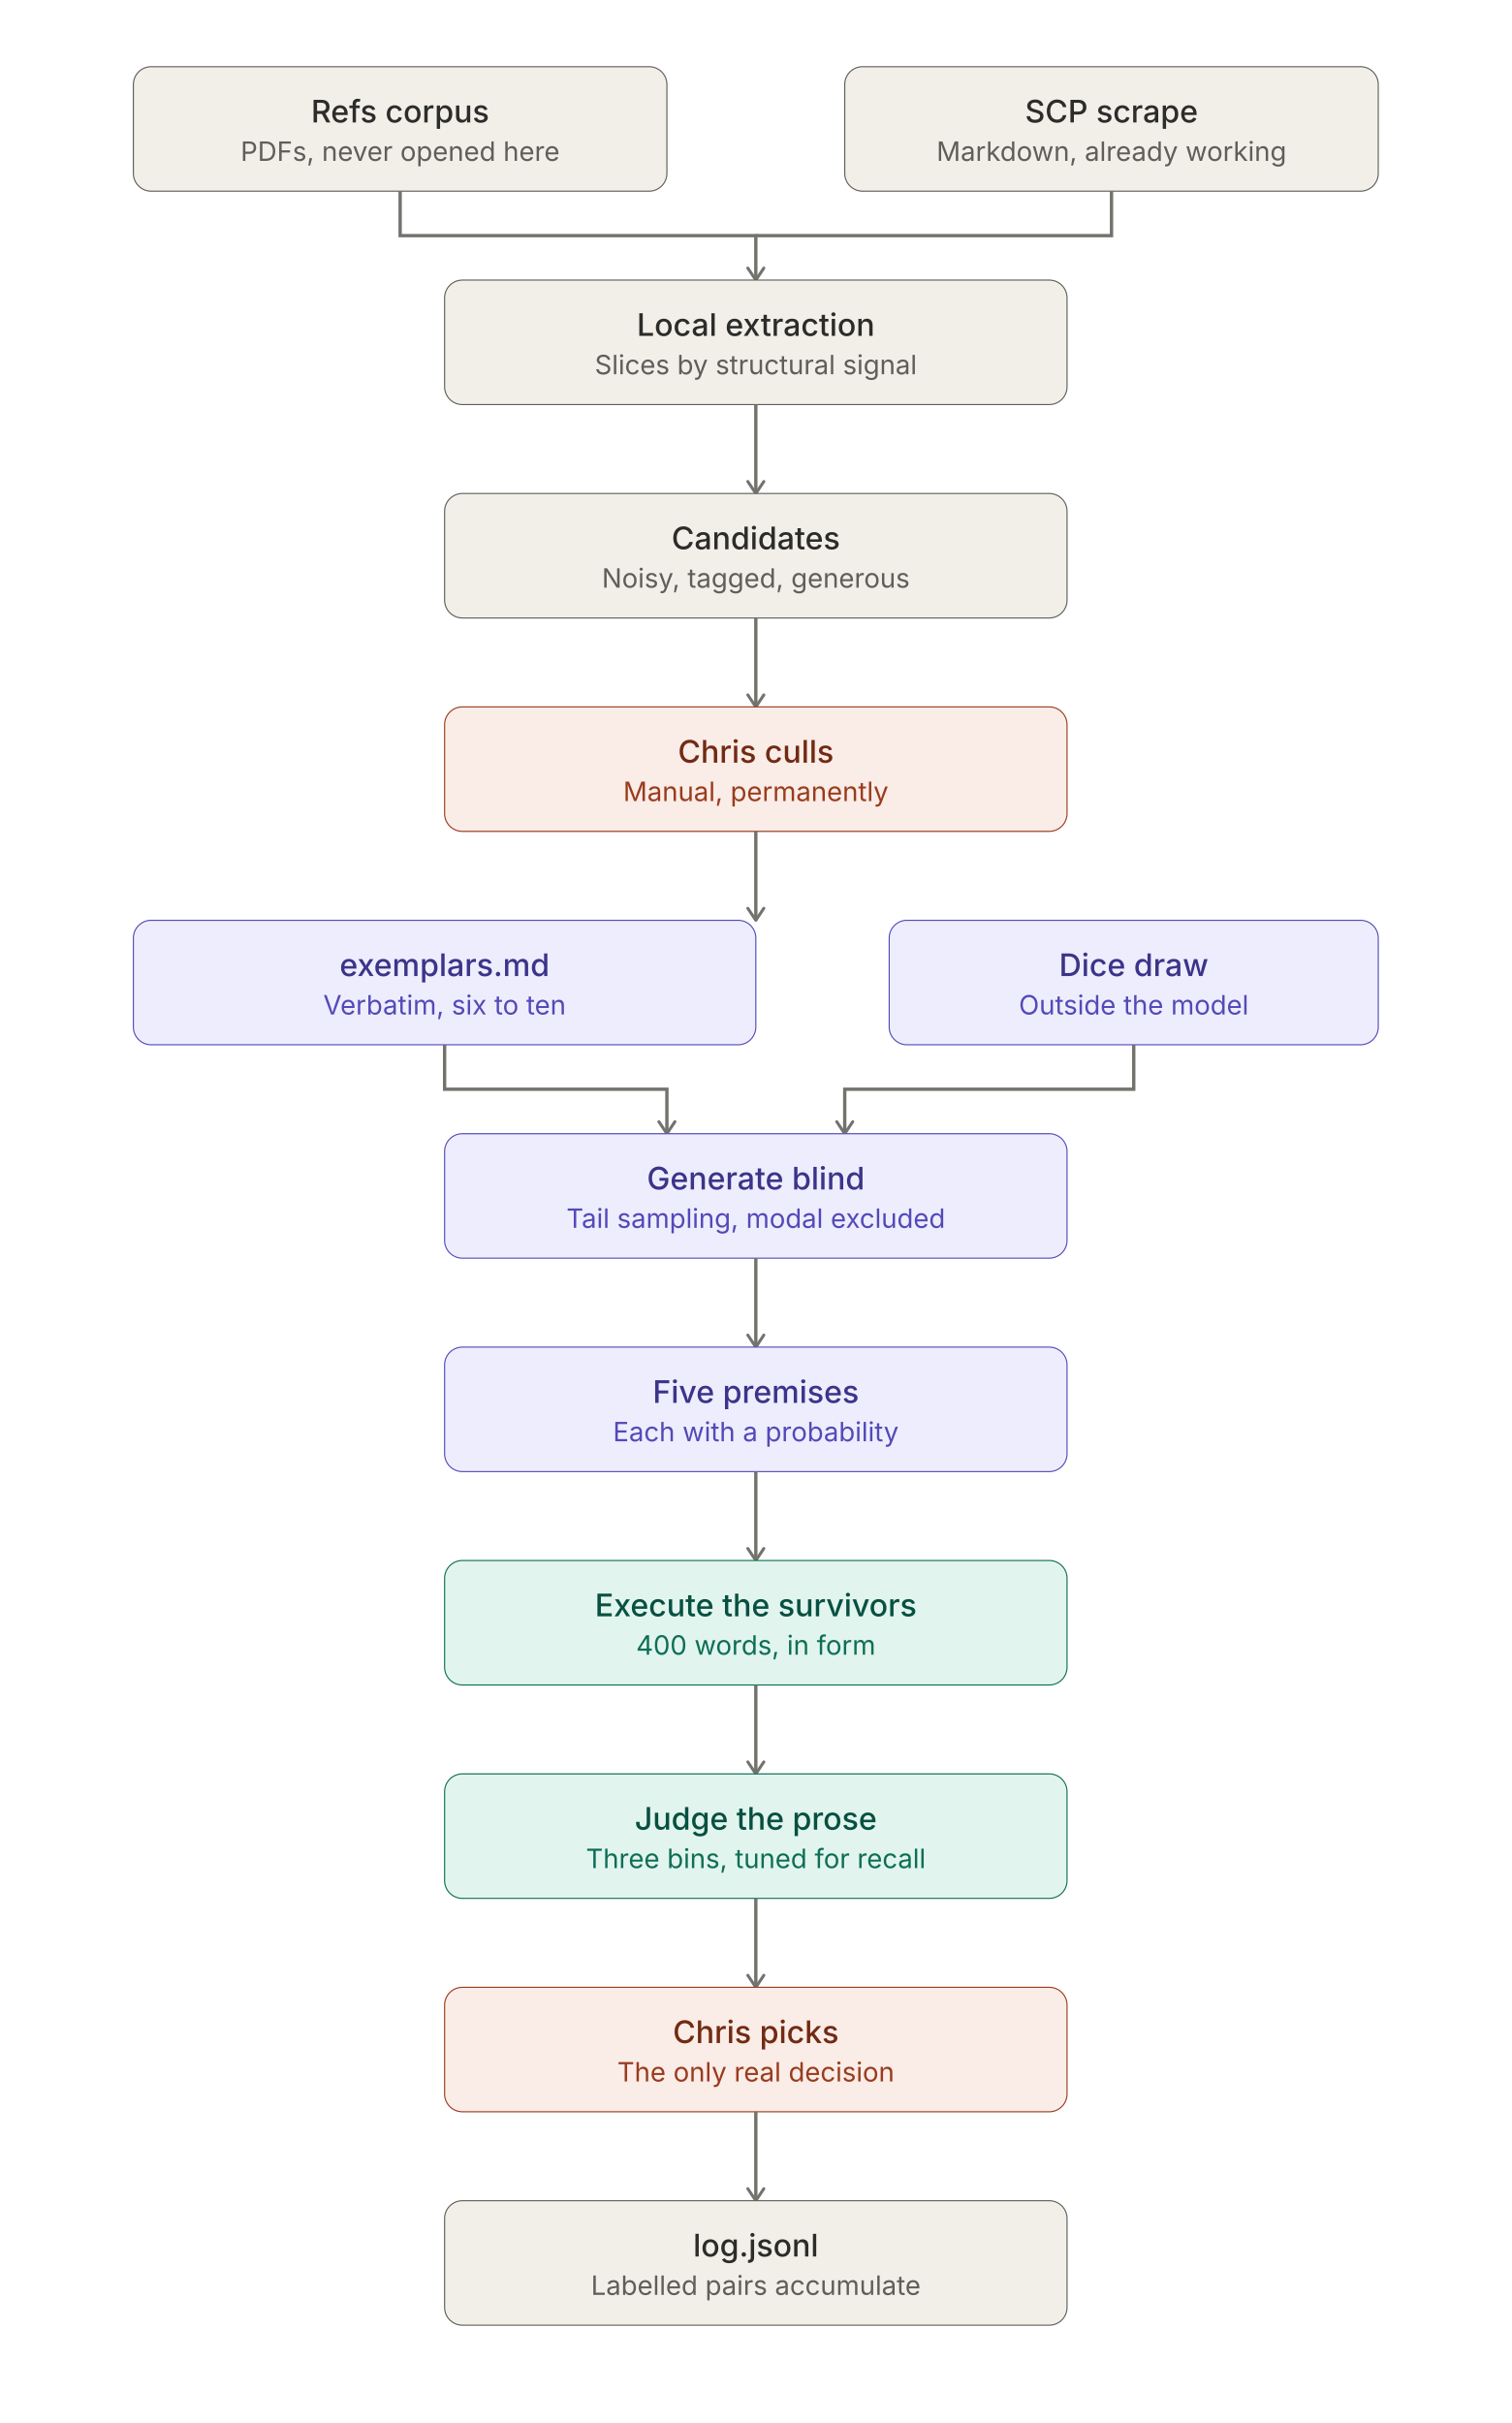
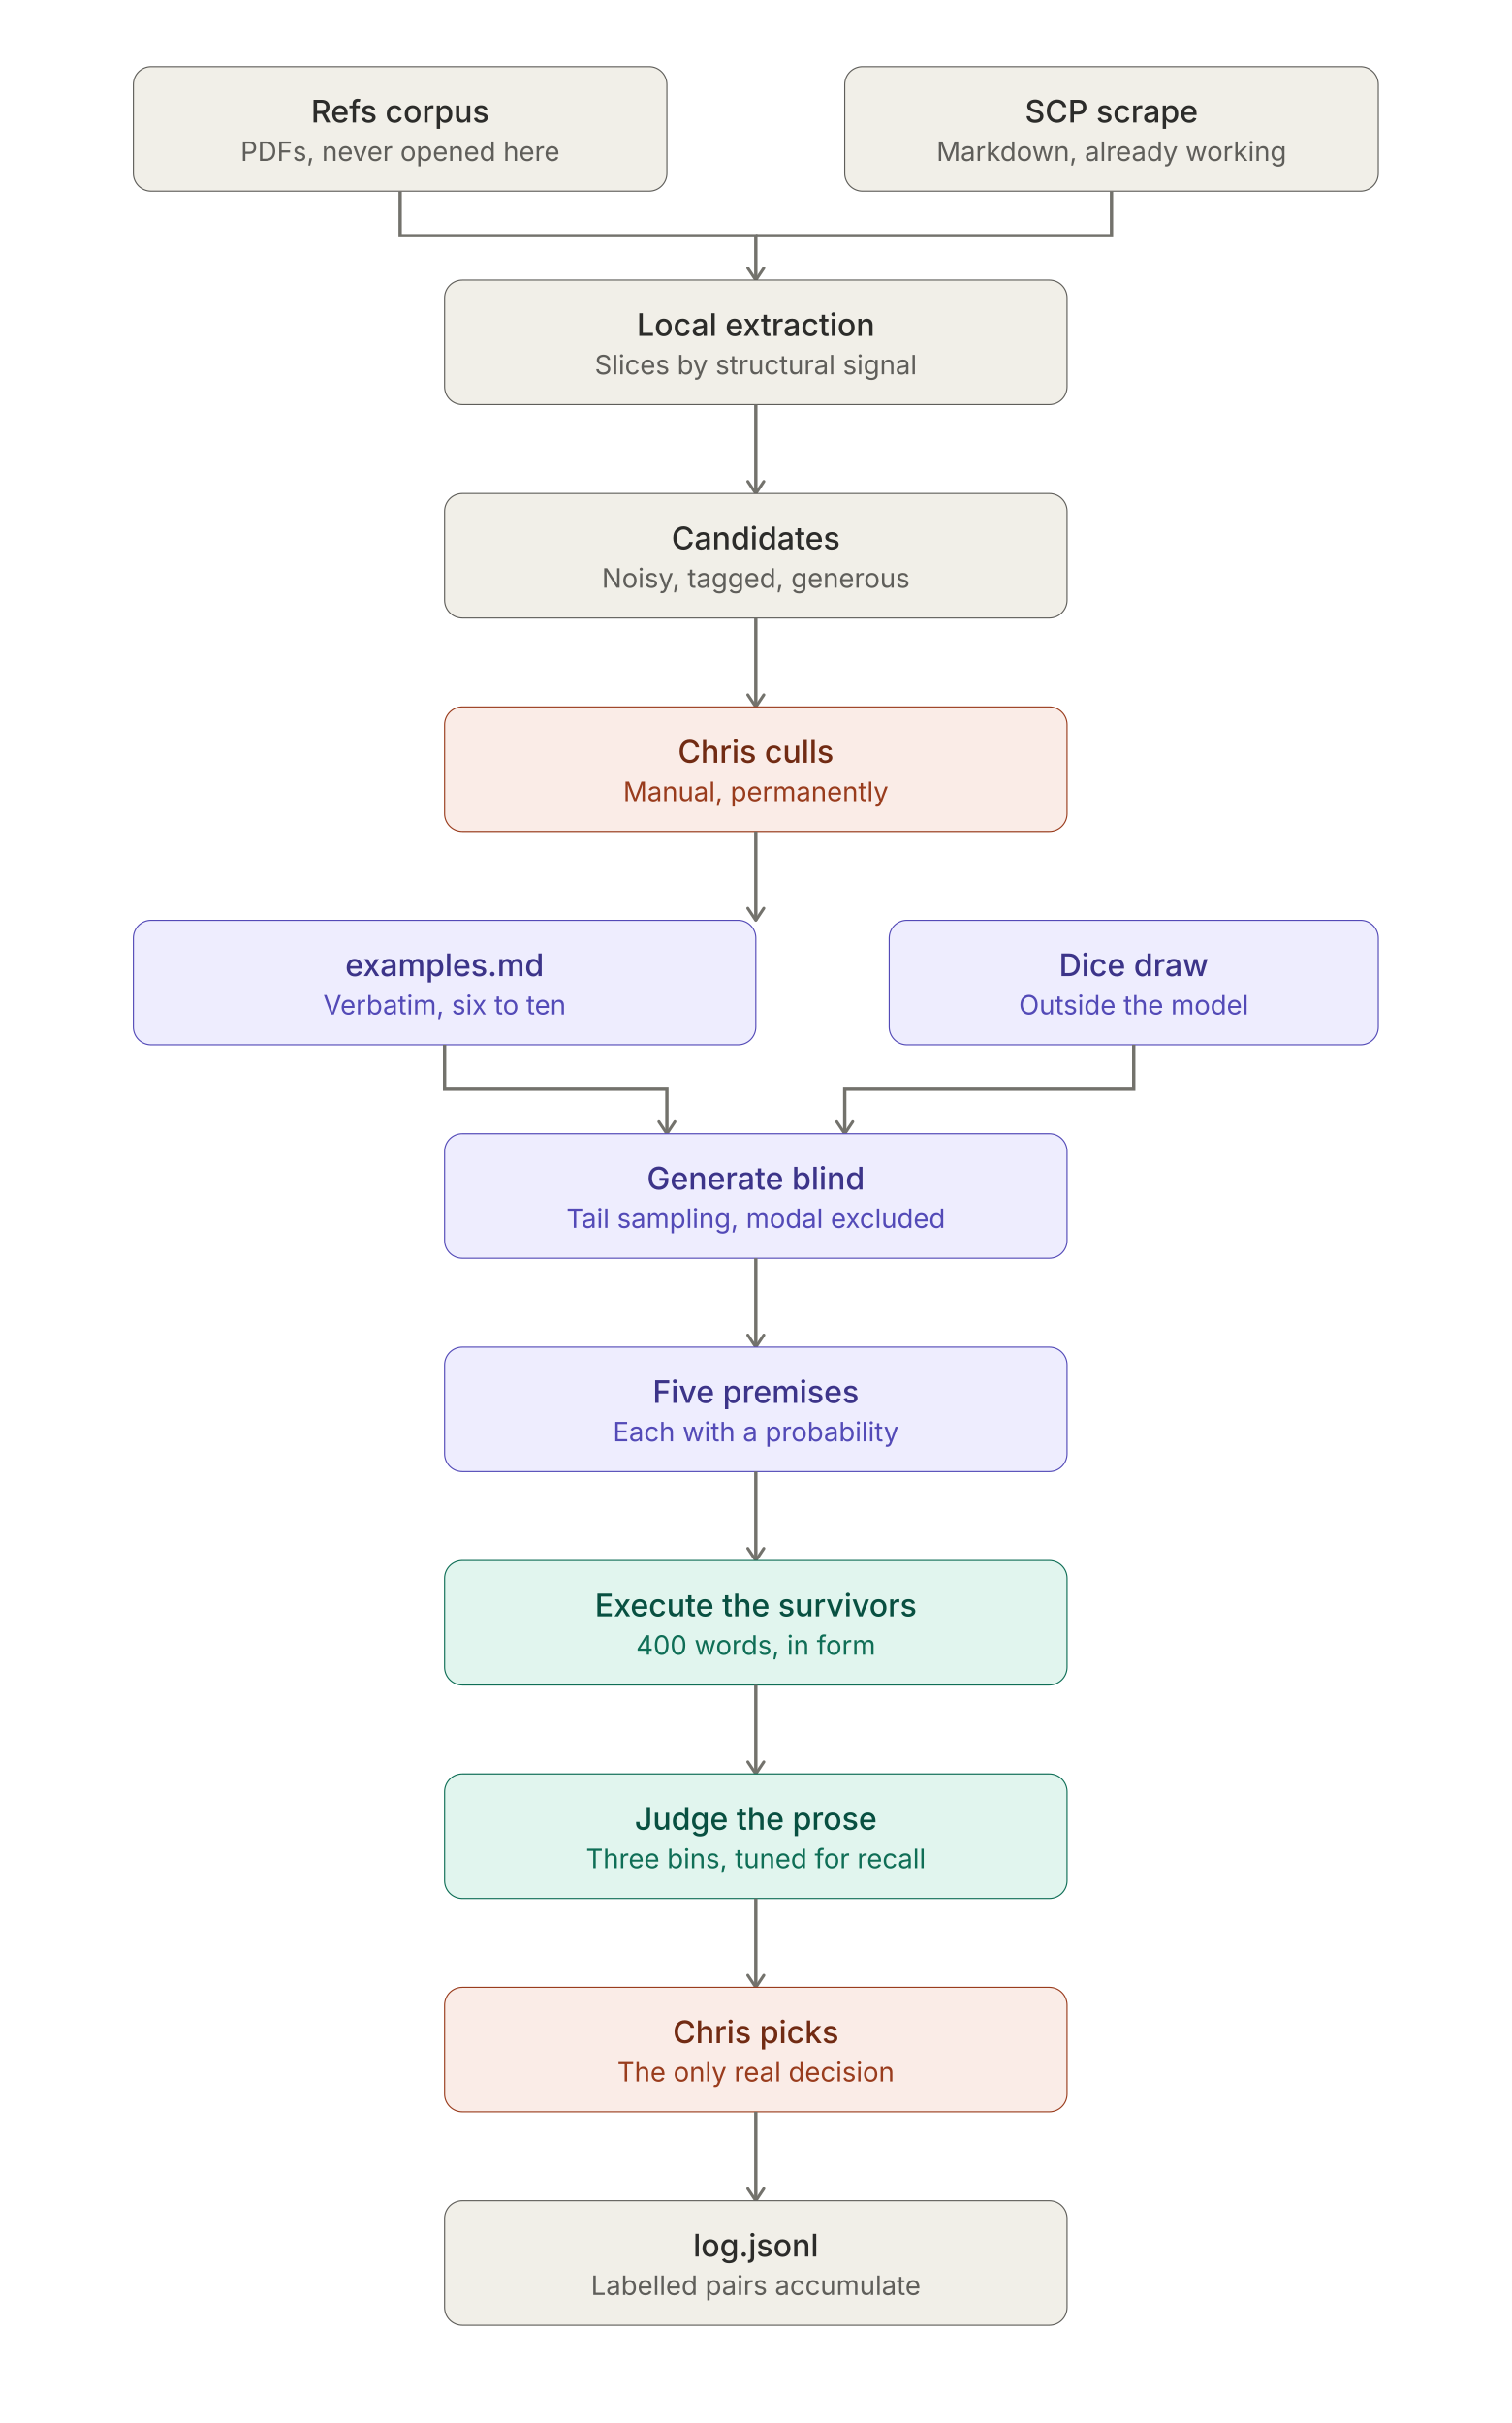
<svg xmlns="http://www.w3.org/2000/svg" width="100%" viewBox="0 0 680 1090" role="img">
  <style>
text{font-family:system-ui,-apple-system,"Segoe UI",sans-serif}
.th{font-size:14px;font-weight:500}
.ts{font-size:12px;font-weight:400}
.arr{stroke:#73726c;stroke-width:1.5;fill:none}
.gray rect{fill:#F1EFE8;stroke:#5F5E5A}
.gray .th{fill:#2C2C2A}.gray .ts{fill:#5F5E5A}
.purple rect{fill:#EEEDFE;stroke:#534AB7}
.purple .th{fill:#3C3489}.purple .ts{fill:#534AB7}
.coral rect{fill:#FAECE7;stroke:#993C1D}
.coral .th{fill:#712B13}.coral .ts{fill:#993C1D}
.teal rect{fill:#E1F5EE;stroke:#0F6E56}
.teal .th{fill:#085041}.teal .ts{fill:#0F6E56}
</style>
  <defs>
    <marker id="arrow" viewBox="0 0 10 10" refX="8" refY="5" markerWidth="6" markerHeight="6" orient="auto-start-reverse">
      <path d="M2 1L8 5L2 9" fill="none" stroke="context-stroke" stroke-width="1.5" stroke-linecap="round" stroke-linejoin="round" />
    </marker>
  </defs>
  <g class="gray">
    <rect x="60" y="30" width="240" height="56" rx="8" stroke-width="0.5" />
    <text class="th" x="180" y="50" text-anchor="middle" dominant-baseline="central">Refs corpus</text>
    <text class="ts" x="180" y="68" text-anchor="middle" dominant-baseline="central">PDFs, never opened here</text>
  </g>
  <g class="gray">
    <rect x="380" y="30" width="240" height="56" rx="8" stroke-width="0.5" />
    <text class="th" x="500" y="50" text-anchor="middle" dominant-baseline="central">SCP scrape</text>
    <text class="ts" x="500" y="68" text-anchor="middle" dominant-baseline="central">Markdown, already working</text>
  </g>
  <path d="M180 86 L180 106 L340 106 L340 126" class="arr" marker-end="url(#arrow)" />
  <path d="M500 86 L500 106 L340 106" class="arr" />
  <g class="gray">
    <rect x="200" y="126" width="280" height="56" rx="8" stroke-width="0.5" />
    <text class="th" x="340" y="146" text-anchor="middle" dominant-baseline="central">Local extraction</text>
    <text class="ts" x="340" y="164" text-anchor="middle" dominant-baseline="central">Slices by structural signal</text>
  </g>
  <line x1="340" y1="182" x2="340" y2="222" class="arr" marker-end="url(#arrow)" />
  <g class="gray">
    <rect x="200" y="222" width="280" height="56" rx="8" stroke-width="0.5" />
    <text class="th" x="340" y="242" text-anchor="middle" dominant-baseline="central">Candidates</text>
    <text class="ts" x="340" y="260" text-anchor="middle" dominant-baseline="central">Noisy, tagged, generous</text>
  </g>
  <line x1="340" y1="278" x2="340" y2="318" class="arr" marker-end="url(#arrow)" />
  <g class="coral">
    <rect x="200" y="318" width="280" height="56" rx="8" stroke-width="0.5" />
    <text class="th" x="340" y="338" text-anchor="middle" dominant-baseline="central">Chris culls</text>
    <text class="ts" x="340" y="356" text-anchor="middle" dominant-baseline="central">Manual, permanently</text>
  </g>
  <line x1="340" y1="374" x2="340" y2="414" class="arr" marker-end="url(#arrow)" />
  <g class="purple">
    <rect x="60" y="414" width="280" height="56" rx="8" stroke-width="0.5" />
-     <text class="th" x="200" y="434" text-anchor="middle" dominant-baseline="central">exemplars.md</text>
+     <text class="th" x="200" y="434" text-anchor="middle" dominant-baseline="central">examples.md</text>
    <text class="ts" x="200" y="452" text-anchor="middle" dominant-baseline="central">Verbatim, six to ten</text>
  </g>
  <g class="purple">
    <rect x="400" y="414" width="220" height="56" rx="8" stroke-width="0.5" />
    <text class="th" x="510" y="434" text-anchor="middle" dominant-baseline="central">Dice draw</text>
    <text class="ts" x="510" y="452" text-anchor="middle" dominant-baseline="central">Outside the model</text>
  </g>
  <path d="M200 470 L200 490 L300 490 L300 510" class="arr" marker-end="url(#arrow)" />
  <path d="M510 470 L510 490 L380 490 L380 510" class="arr" marker-end="url(#arrow)" />
  <g class="purple">
    <rect x="200" y="510" width="280" height="56" rx="8" stroke-width="0.5" />
    <text class="th" x="340" y="530" text-anchor="middle" dominant-baseline="central">Generate blind</text>
    <text class="ts" x="340" y="548" text-anchor="middle" dominant-baseline="central">Tail sampling, modal excluded</text>
  </g>
  <line x1="340" y1="566" x2="340" y2="606" class="arr" marker-end="url(#arrow)" />
  <g class="purple">
    <rect x="200" y="606" width="280" height="56" rx="8" stroke-width="0.5" />
    <text class="th" x="340" y="626" text-anchor="middle" dominant-baseline="central">Five premises</text>
    <text class="ts" x="340" y="644" text-anchor="middle" dominant-baseline="central">Each with a probability</text>
  </g>
  <line x1="340" y1="662" x2="340" y2="702" class="arr" marker-end="url(#arrow)" />
  <g class="teal">
    <rect x="200" y="702" width="280" height="56" rx="8" stroke-width="0.5" />
    <text class="th" x="340" y="722" text-anchor="middle" dominant-baseline="central">Execute the survivors</text>
    <text class="ts" x="340" y="740" text-anchor="middle" dominant-baseline="central">400 words, in form</text>
  </g>
  <line x1="340" y1="758" x2="340" y2="798" class="arr" marker-end="url(#arrow)" />
  <g class="teal">
    <rect x="200" y="798" width="280" height="56" rx="8" stroke-width="0.5" />
    <text class="th" x="340" y="818" text-anchor="middle" dominant-baseline="central">Judge the prose</text>
    <text class="ts" x="340" y="836" text-anchor="middle" dominant-baseline="central">Three bins, tuned for recall</text>
  </g>
  <line x1="340" y1="854" x2="340" y2="894" class="arr" marker-end="url(#arrow)" />
  <g class="coral">
    <rect x="200" y="894" width="280" height="56" rx="8" stroke-width="0.5" />
    <text class="th" x="340" y="914" text-anchor="middle" dominant-baseline="central">Chris picks</text>
    <text class="ts" x="340" y="932" text-anchor="middle" dominant-baseline="central">The only real decision</text>
  </g>
  <line x1="340" y1="950" x2="340" y2="990" class="arr" marker-end="url(#arrow)" />
  <g class="gray">
    <rect x="200" y="990" width="280" height="56" rx="8" stroke-width="0.5" />
    <text class="th" x="340" y="1010" text-anchor="middle" dominant-baseline="central">log.jsonl</text>
    <text class="ts" x="340" y="1028" text-anchor="middle" dominant-baseline="central">Labelled pairs accumulate</text>
  </g>
</svg>
